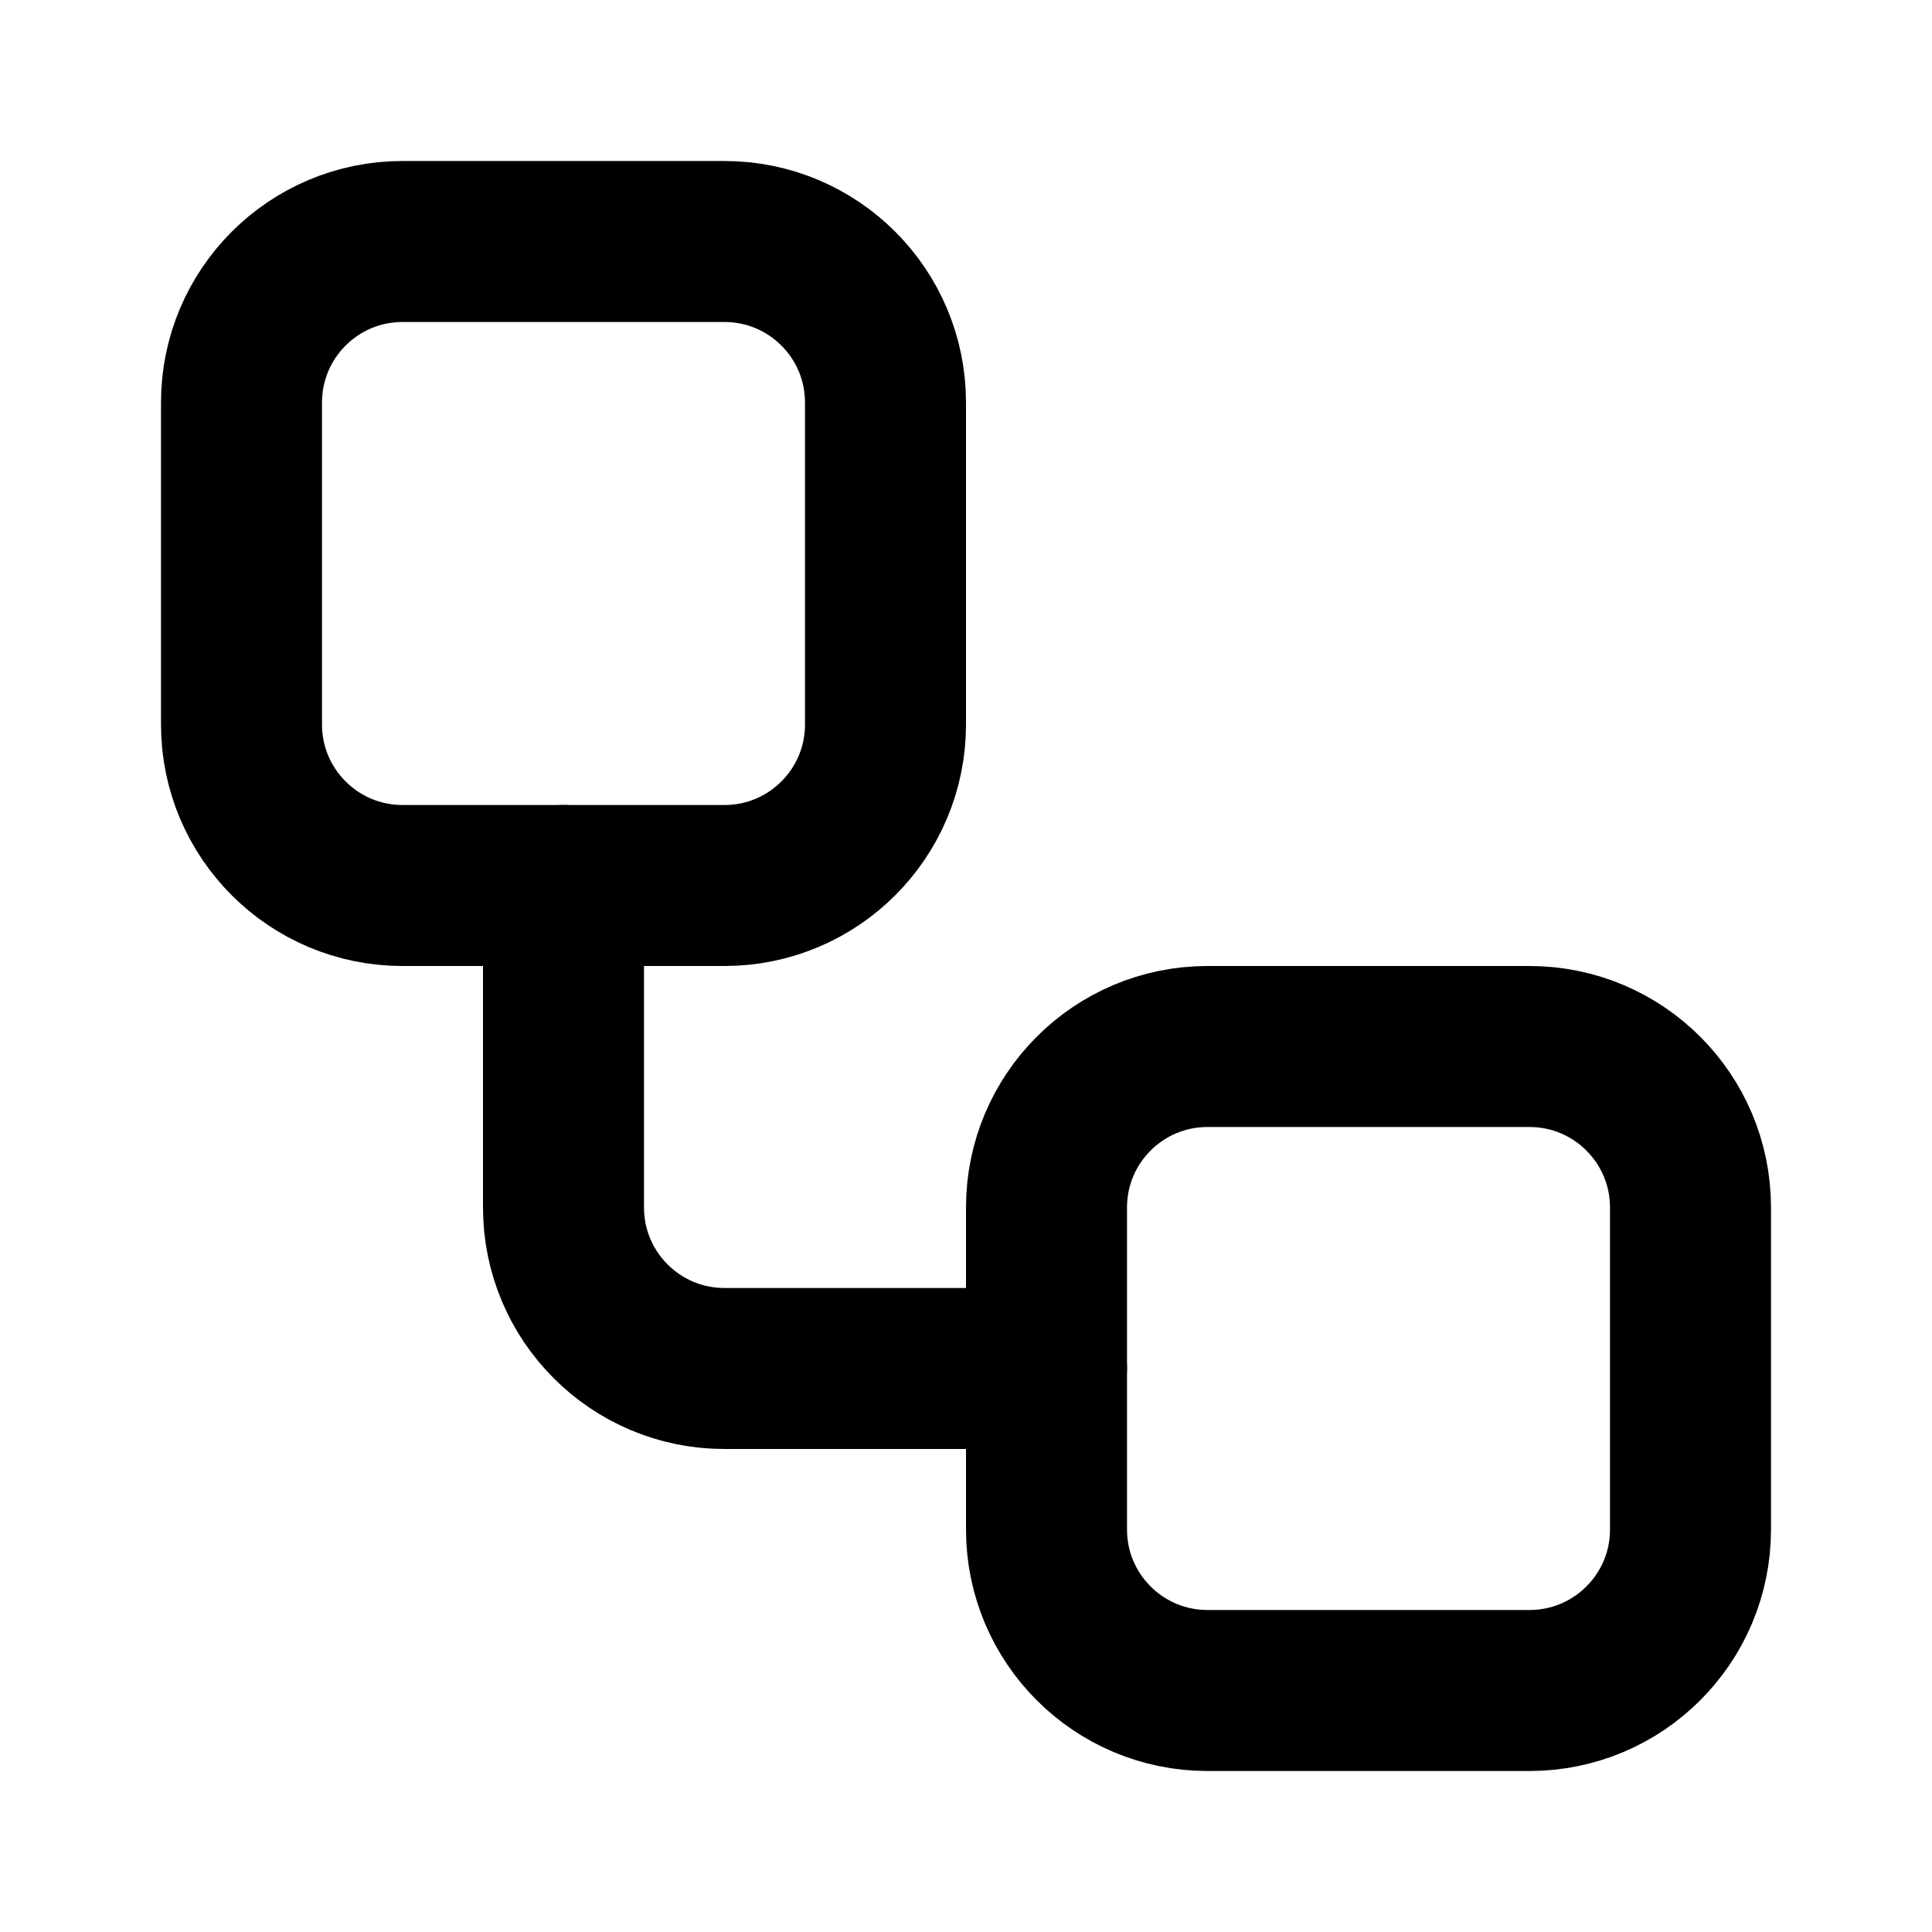
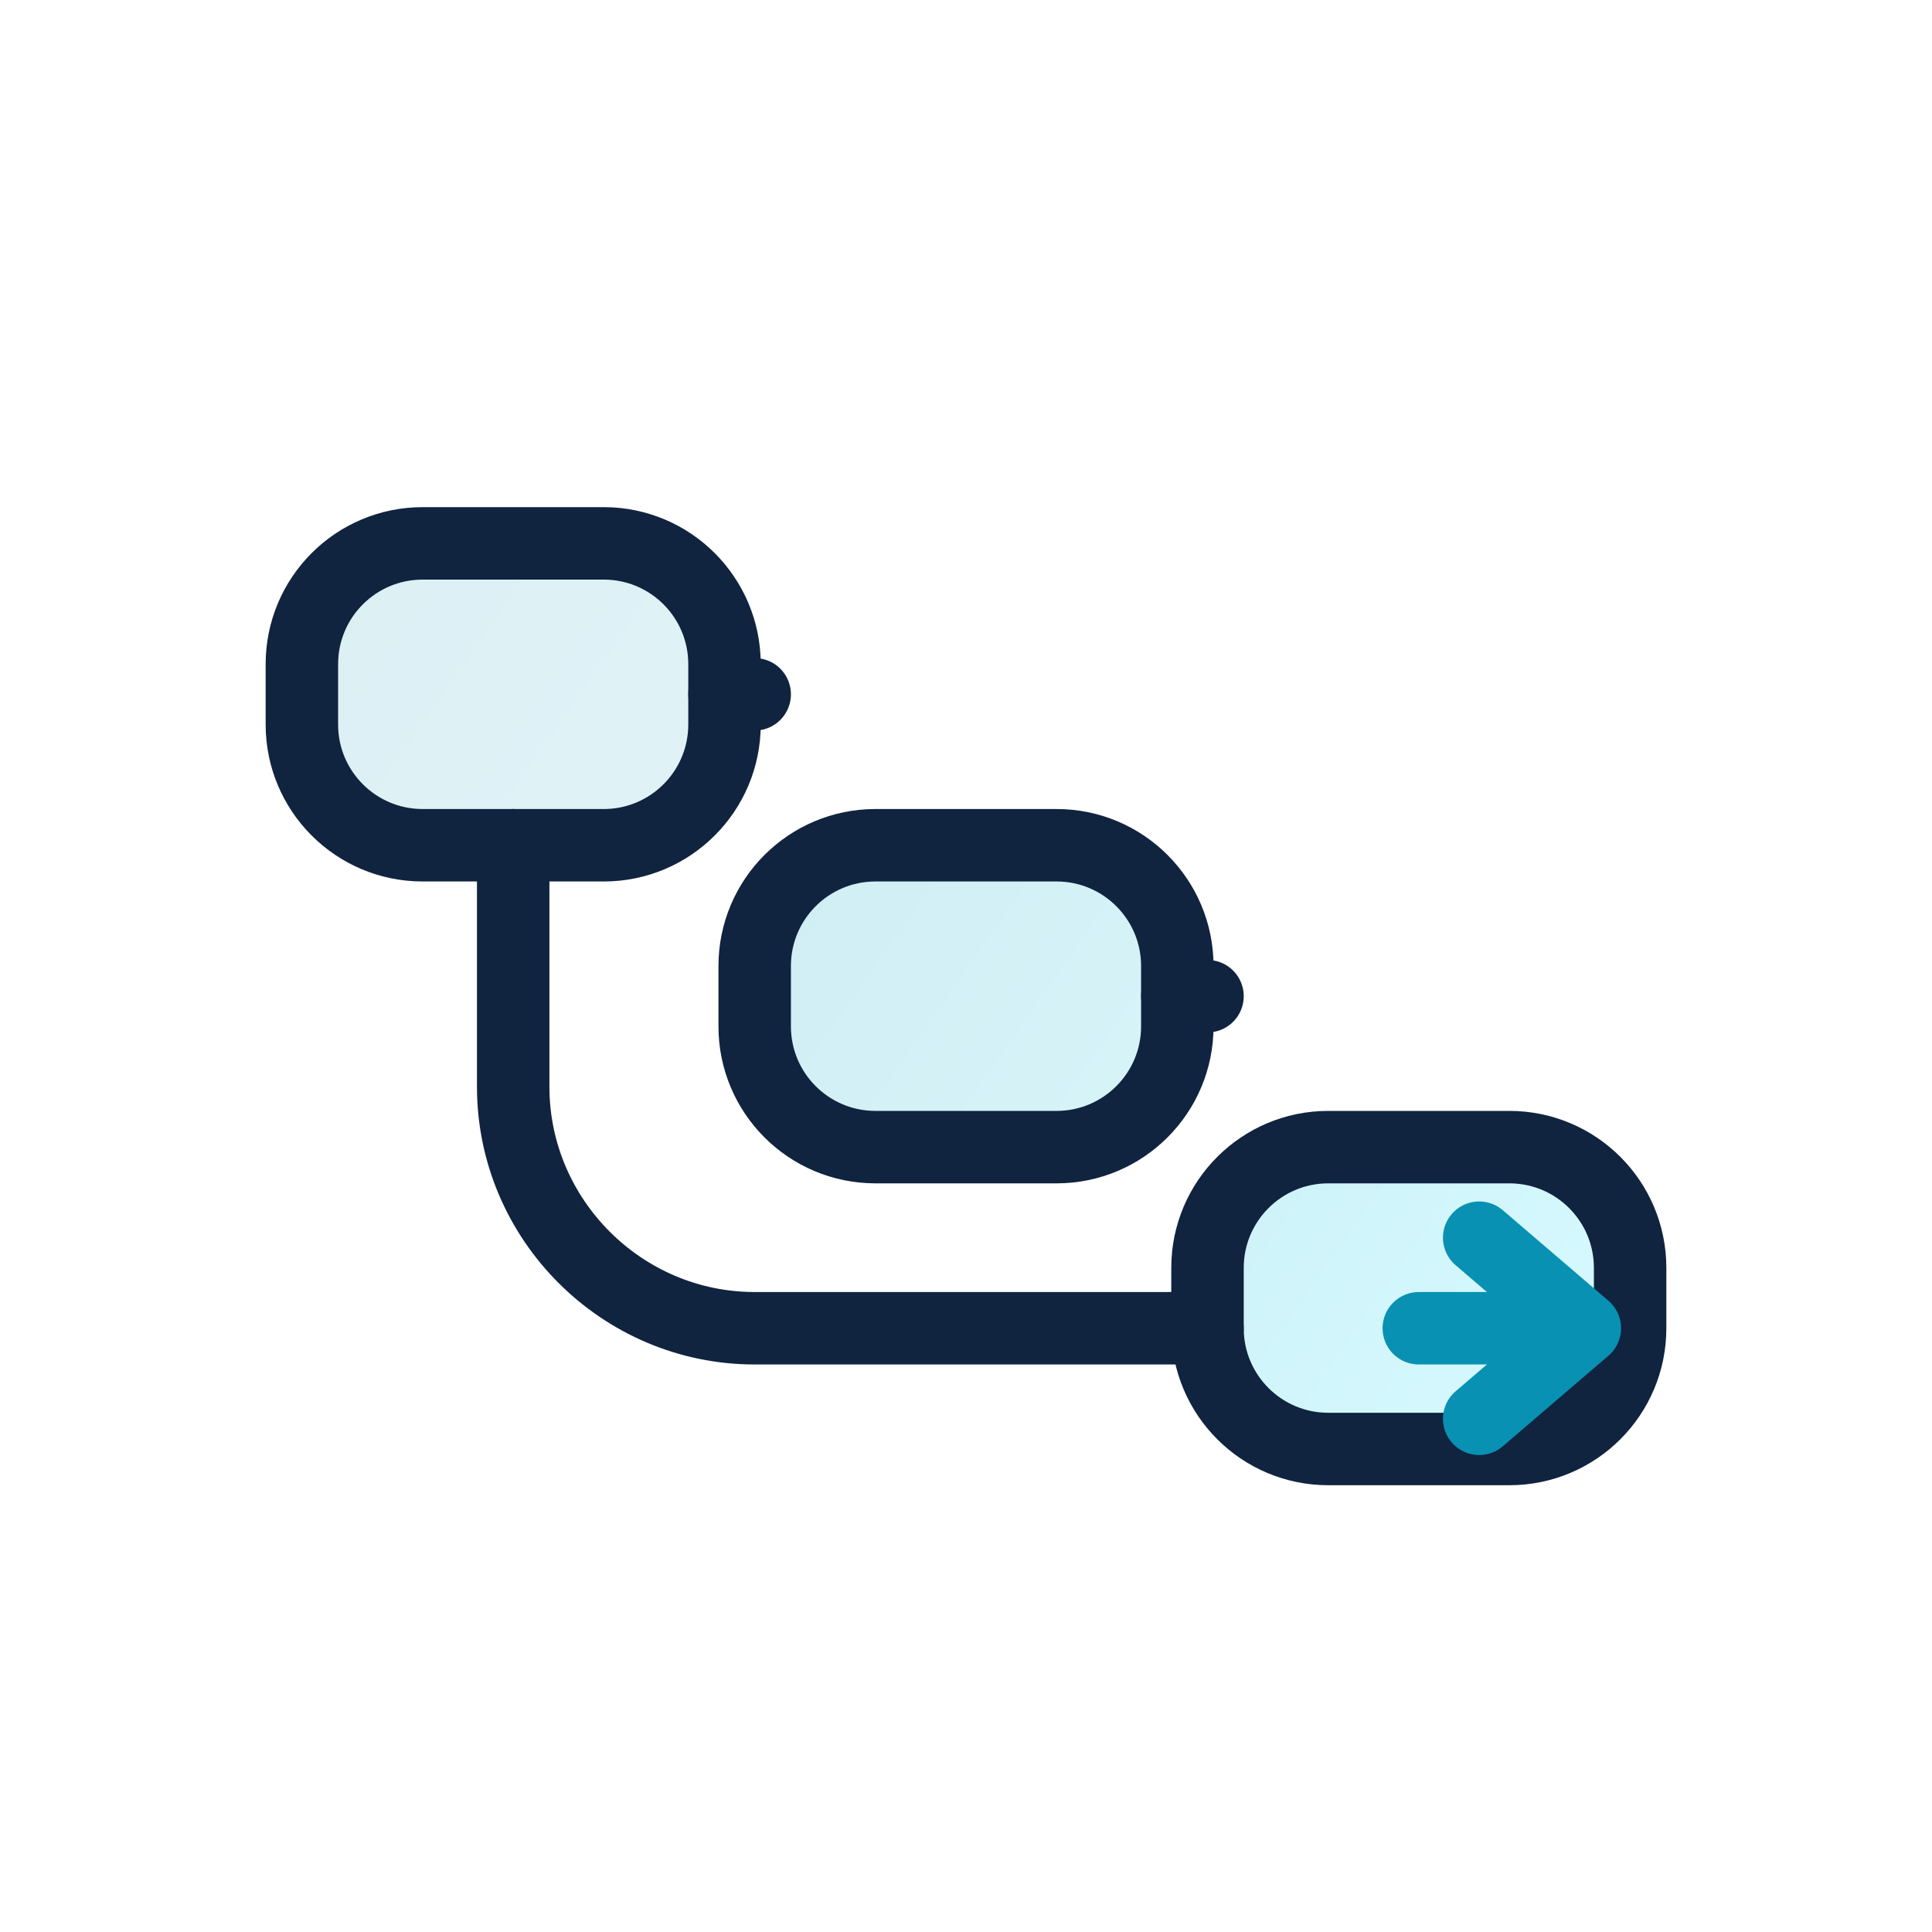
- <svg xmlns="http://www.w3.org/2000/svg" class="lucide lucide-workflow" width="24" height="24" viewBox="0 0 24 24" fill="none" stroke="currentColor" stroke-width="2" stroke-linecap="round" stroke-linejoin="round">
-   <rect width="8" height="8" x="3" y="3" rx="2" />
-   <path d="M7 11v4a2 2 0 0 0 2 2h4" />
-   <rect width="8" height="8" x="13" y="13" rx="2" />
+ <svg xmlns="http://www.w3.org/2000/svg" width="64" height="64" viewBox="0 0 64 64" fill="none">
+   <defs>
+     <linearGradient id="workflow-gradient" x1="12" y1="18" x2="52" y2="46" gradientUnits="userSpaceOnUse">
+       <stop offset="0" stop-color="#0891B2" />
+       <stop offset="1" stop-color="#67E8F9" />
+     </linearGradient>
+   </defs>
+   <rect x="10" y="18" width="14" height="10" rx="4" fill="url(#workflow-gradient)" fill-opacity="0.14" stroke="#10233F" stroke-width="2.4" />
+   <rect x="25" y="28" width="14" height="10" rx="4" fill="url(#workflow-gradient)" fill-opacity="0.22" stroke="#10233F" stroke-width="2.4" />
+   <rect x="40" y="38" width="14" height="10" rx="4" fill="url(#workflow-gradient)" fill-opacity="0.28" stroke="#10233F" stroke-width="2.4" />
+   <path d="M17 28V36C17 40.4 20.6 44 25 44H40" stroke="#10233F" stroke-width="2.4" stroke-linecap="round" stroke-linejoin="round" />
+   <path d="M24 23H25" stroke="#10233F" stroke-width="2.4" stroke-linecap="round" />
+   <path d="M39 33H40" stroke="#10233F" stroke-width="2.4" stroke-linecap="round" />
+   <path d="M47 44H52" stroke="#0891B2" stroke-width="2.4" stroke-linecap="round" />
+   <path d="M49 41L52.5 44L49 47" stroke="#0891B2" stroke-width="2.4" stroke-linecap="round" stroke-linejoin="round" />
</svg>
